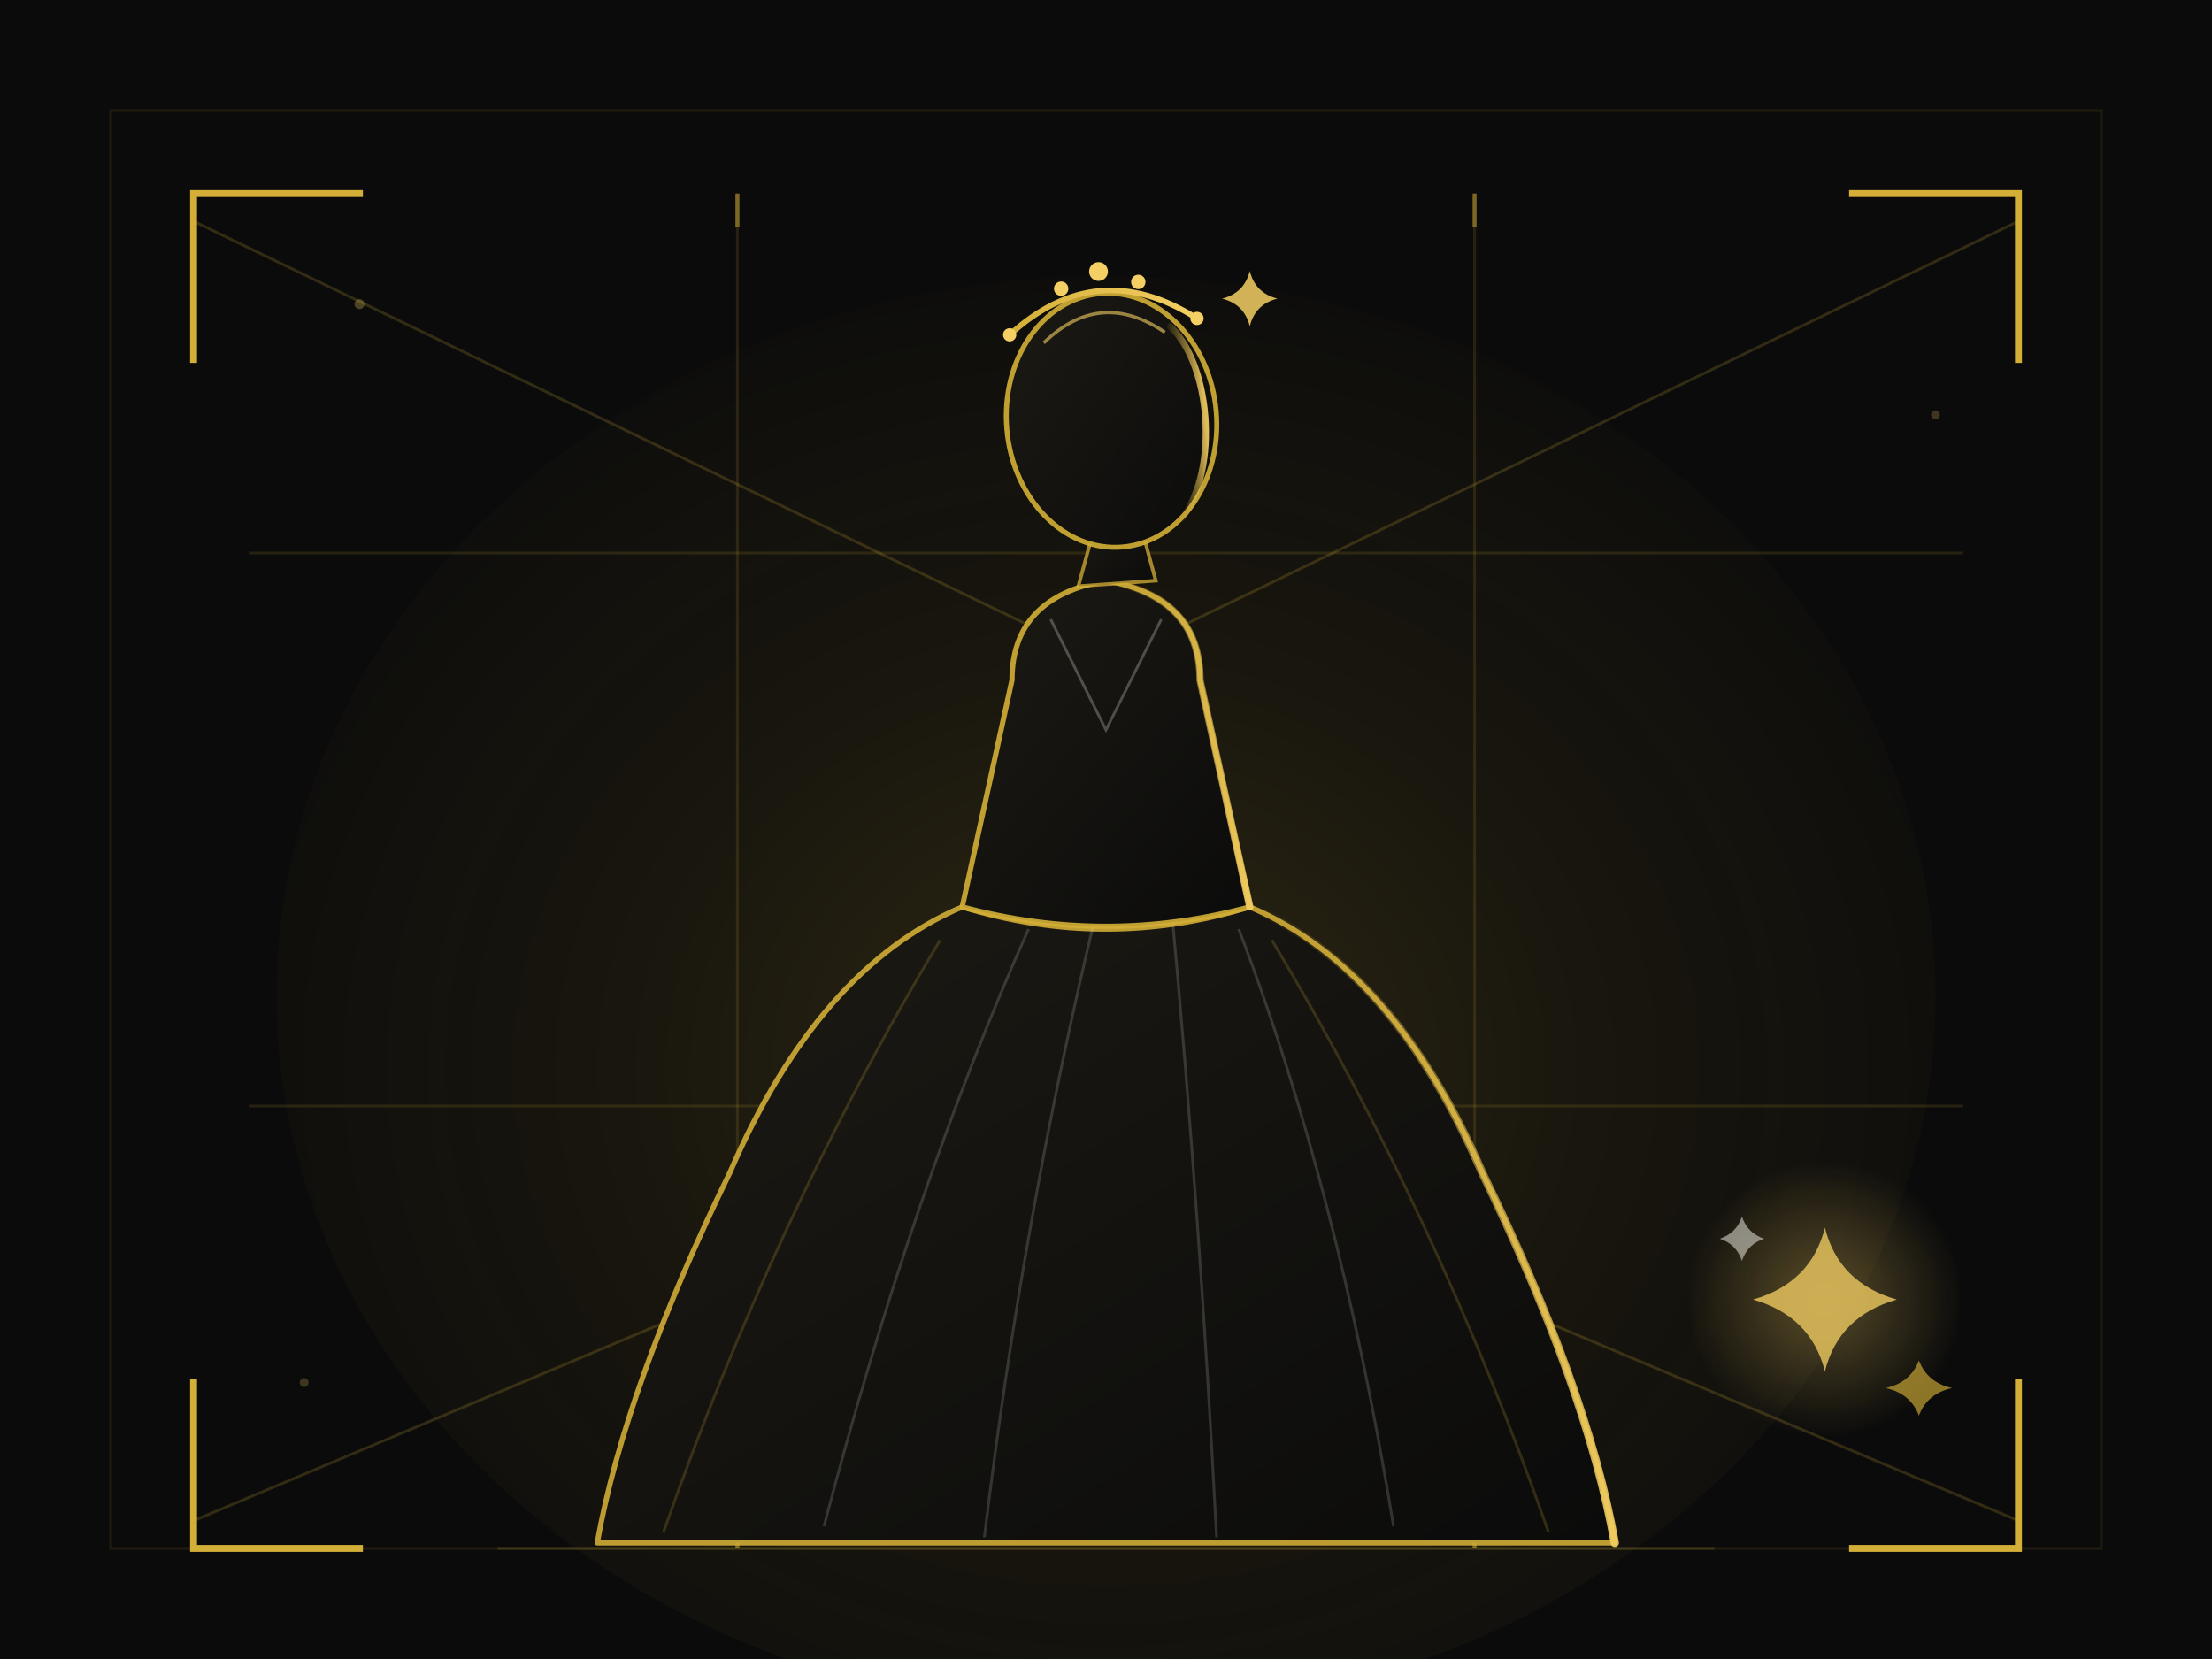
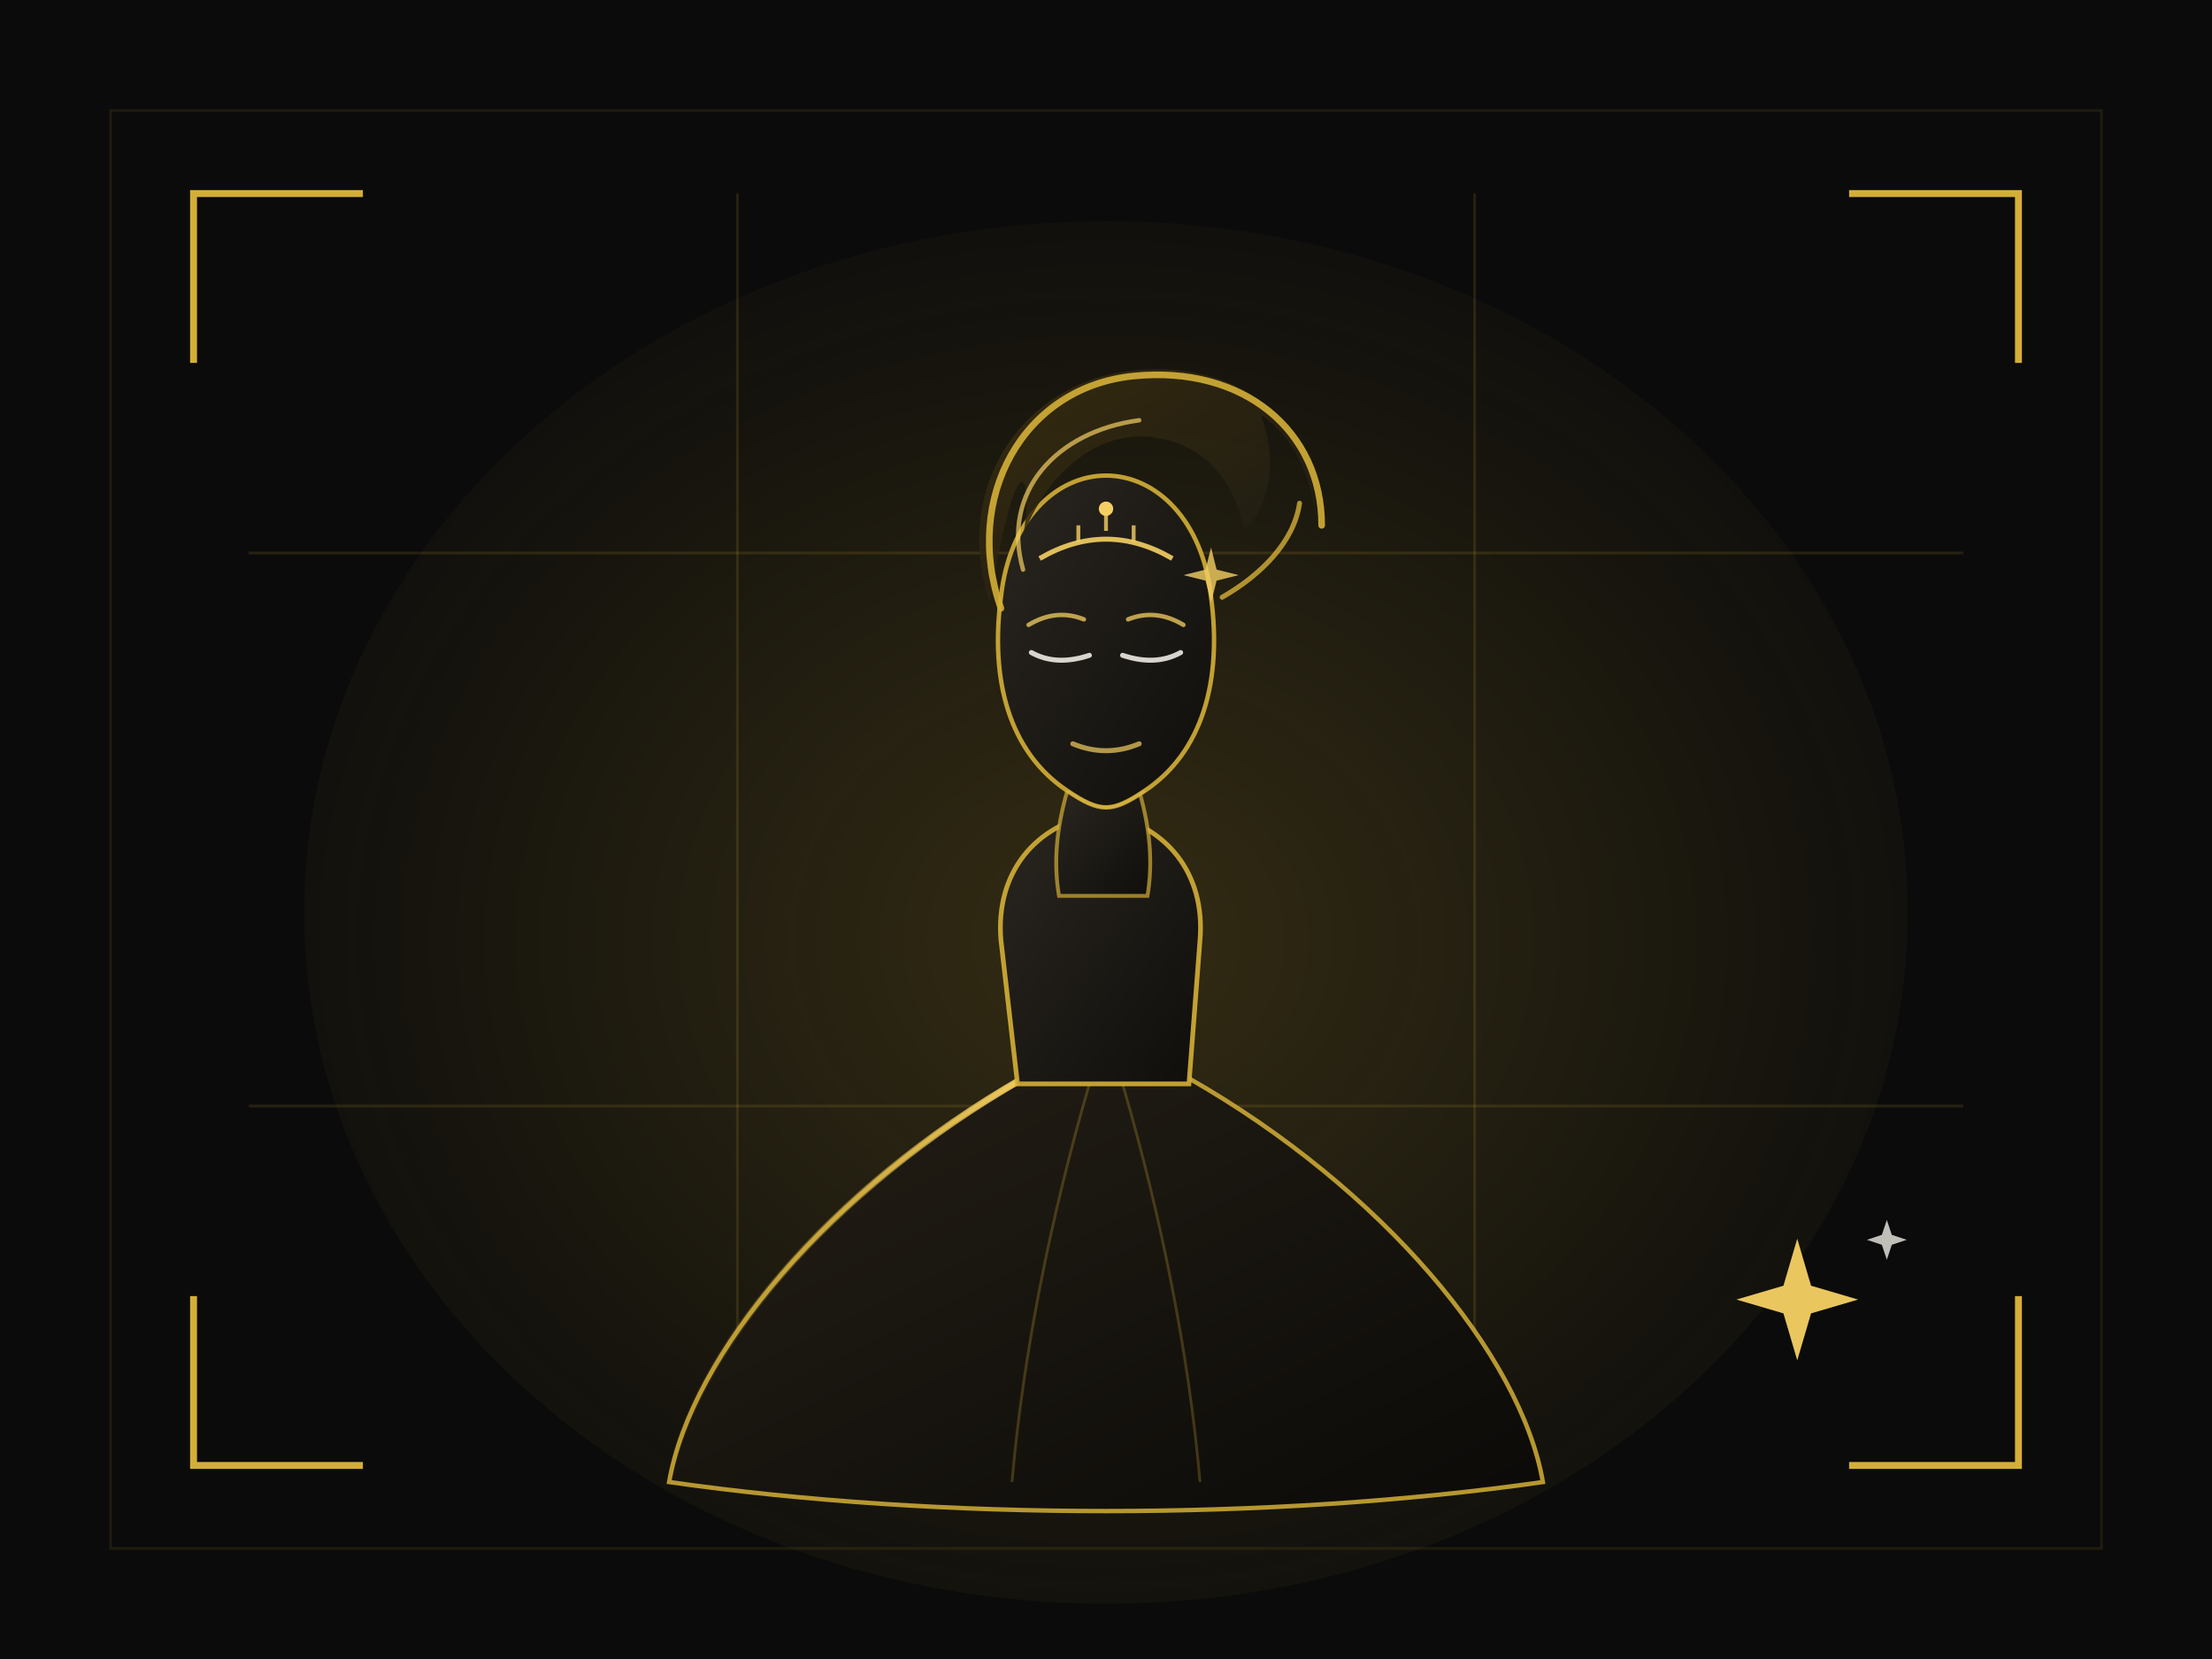
<svg xmlns="http://www.w3.org/2000/svg" viewBox="0 0 800 600" width="800" height="600">
+   <rect x="0" y="0" width="800" height="600" fill="#0b0b0b" />
  <defs>
-     <radialGradient id="qnGlow" cx="50%" cy="55%" r="60%">
-       <stop offset="0%" stop-color="#d4af37" stop-opacity="0.17" />
-       <stop offset="48%" stop-color="#d4af37" stop-opacity="0.07" />
+     <radialGradient id="qnGlow" cx="50%" cy="52%" r="60%">
+       <stop offset="0%" stop-color="#d4af37" stop-opacity="0.2" />
      <stop offset="100%" stop-color="#d4af37" stop-opacity="0" />
    </radialGradient>
-     <linearGradient id="qnFigureFill" x1="0%" y1="0%" x2="100%" y2="100%">
-       <stop offset="0%" stop-color="#1c1a14" />
-       <stop offset="100%" stop-color="#0b0b0b" />
+     <linearGradient id="qnSkin" x1="0%" y1="0%" x2="100%" y2="100%">
+       <stop offset="0%" stop-color="#2a2620" />
+       <stop offset="100%" stop-color="#0f0e0b" />
+     </linearGradient>
+     <linearGradient id="qnGown" x1="0%" y1="0%" x2="100%" y2="100%">
+       <stop offset="0%" stop-color="#241f16" />
+       <stop offset="100%" stop-color="#0b0a08" />
+     </linearGradient>
+     <linearGradient id="qnHair" x1="0%" y1="0%" x2="100%" y2="100%">
+       <stop offset="0%" stop-color="#3a2e10" />
+       <stop offset="100%" stop-color="#1c1a14" />
    </linearGradient>
    <linearGradient id="qnRim" x1="0%" y1="0%" x2="100%" y2="0%">
      <stop offset="0%" stop-color="#d4af37" stop-opacity="0" />
      <stop offset="100%" stop-color="#f4cf63" stop-opacity="0.9" />
    </linearGradient>
-     <linearGradient id="qnGold" x1="0%" y1="0%" x2="100%" y2="0%">
-       <stop offset="0%" stop-color="#d4af37" />
-       <stop offset="100%" stop-color="#f4cf63" />
-     </linearGradient>
-     <radialGradient id="qnSparkleGlow" cx="50%" cy="50%" r="50%">
-       <stop offset="0%" stop-color="#f4cf63" stop-opacity="0.35" />
-       <stop offset="100%" stop-color="#f4cf63" stop-opacity="0" />
-     </radialGradient>
  </defs>
-   <rect x="0" y="0" width="800" height="600" fill="#0b0b0b" />
-   <ellipse cx="400" cy="360" rx="300" ry="260" fill="url(#qnGlow)" />
+   <ellipse cx="400" cy="330" rx="290" ry="250" fill="url(#qnGlow)" />
  <g stroke="#d4af37" stroke-opacity="0.14" stroke-width="1">
-     <line x1="266.7" y1="70" x2="266.7" y2="560" />
-     <line x1="533.3" y1="70" x2="533.3" y2="560" />
+     <line x1="266.7" y1="70" x2="266.7" y2="530" />
+     <line x1="533.3" y1="70" x2="533.3" y2="530" />
    <line x1="90" y1="200" x2="710" y2="200" />
    <line x1="90" y1="400" x2="710" y2="400" />
-   </g>
-   <g stroke="#d4af37" stroke-opacity="0.2" stroke-width="1" fill="none">
-     <line x1="70" y1="80" x2="380" y2="230" />
-     <line x1="730" y1="80" x2="420" y2="230" />
-     <line x1="70" y1="550" x2="260" y2="470" />
-     <line x1="730" y1="550" x2="540" y2="470" />
  </g>
  <g stroke="#d4af37" stroke-width="2.5" fill="none" stroke-linecap="square">
    <path d="M 70 130 L 70 70 L 130 70" />
    <path d="M 670 70 L 730 70 L 730 130" />
-     <path d="M 730 500 L 730 560 L 670 560" />
-     <path d="M 130 560 L 70 560 L 70 500" />
-   </g>
-   <g stroke="#d4af37" stroke-opacity="0.5" stroke-width="1.5">
-     <line x1="266.7" y1="70" x2="266.7" y2="82" />
-     <line x1="533.3" y1="70" x2="533.3" y2="82" />
-     <line x1="266.7" y1="548" x2="266.7" y2="560" />
-     <line x1="533.3" y1="548" x2="533.3" y2="560" />
-   </g>
-   <g>
-     <path d="M 348 328              Q 296 350 264 424              Q 226 502 216 558              L 584 558              Q 574 502 536 424              Q 504 350 452 328              Q 400 344 348 328 Z" fill="url(#qnFigureFill)" stroke="#d4af37" stroke-width="1.9" stroke-opacity="0.88" stroke-linejoin="round" />
-     <path d="M 452 328 Q 504 350 536 424 Q 574 502 584 558" fill="none" stroke="url(#qnRim)" stroke-width="3" stroke-linecap="round" stroke-linejoin="round" />
-     <g stroke="#f8f5ed" stroke-opacity="0.16" stroke-width="1" fill="none">
-       <path d="M 372 336 Q 330 430 298 552" />
-       <path d="M 396 332 Q 370 440 356 556" />
-       <path d="M 424 332 Q 434 440 440 556" />
-       <path d="M 448 336 Q 484 430 504 552" />
-     </g>
-     <g stroke="#d4af37" stroke-opacity="0.2" stroke-width="1" fill="none">
-       <path d="M 340 340 Q 280 440 240 554" />
-       <path d="M 460 340 Q 520 440 560 554" />
-     </g>
-     <path d="M 366 246              Q 366 216 400 210              Q 434 216 434 246              L 452 328              Q 400 342 348 328 Z" fill="url(#qnFigureFill)" stroke="#d4af37" stroke-width="1.9" stroke-opacity="0.9" stroke-linejoin="round" />
-     <path d="M 400 210 Q 434 216 434 246 L 452 328" fill="none" stroke="url(#qnRim)" stroke-width="2.6" stroke-linecap="round" />
-     <path d="M 380 224 L 400 264 L 420 224" fill="none" stroke="#f8f5ed" stroke-width="1" stroke-opacity="0.26" />
-     <path d="M 390 212 L 396 190 L 412 188 L 418 210 Z" fill="url(#qnFigureFill)" stroke="#d4af37" stroke-width="1.3" stroke-opacity="0.75" />
-     <ellipse cx="402" cy="152" rx="38" ry="46" fill="url(#qnFigureFill)" stroke="#d4af37" stroke-width="1.8" stroke-opacity="0.9" transform="rotate(-5 402 152)" />
-     <path d="M 426 120 C 439 134, 440 172, 424 190" fill="none" stroke="url(#qnRim)" stroke-width="2.3" stroke-linecap="round" transform="rotate(-5 402 152)" />
-   </g>
-   <g transform="rotate(-5 402 152)">
-     <path d="M 368 118 Q 402 92 436 118" fill="none" stroke="url(#qnGold)" stroke-width="2" stroke-linecap="round" />
-     <path d="M 380 122 Q 402 104 424 122" fill="none" stroke="#f4cf63" stroke-width="1.2" stroke-opacity="0.6" />
-     <circle cx="368" cy="118" r="2.4" fill="#f4cf63" />
-     <circle cx="388" cy="103" r="2.6" fill="#f4cf63" />
-     <circle cx="402" cy="98" r="3.4" fill="#f4cf63" />
-     <circle cx="416" cy="103" r="2.6" fill="#f4cf63" />
-     <circle cx="436" cy="118" r="2.4" fill="#f4cf63" />
-   </g>
-   <g transform="translate(660 470)" opacity="0.92">
-     <circle cx="0" cy="0" r="50" fill="url(#qnSparkleGlow)" />
-     <path d="M 0 -26 Q 5 -6 26 0 Q 5 6 0 26 Q -5 6 -26 0 Q -5 -6 0 -26 Z" fill="#f4cf63" opacity="0.85" />
-     <path d="M 34 22 Q 37 30 46 32 Q 37 34 34 42 Q 31 34 22 32 Q 31 30 34 22 Z" fill="#d4af37" opacity="0.7" />
-     <path d="M -30 -30 Q -28 -24 -22 -22 Q -28 -20 -30 -14 Q -32 -20 -38 -22 Q -32 -24 -30 -30 Z" fill="#f8f5ed" opacity="0.55" />
-   </g>
-   <g transform="translate(452 108)" opacity="0.85">
-     <path d="M 0 -10 Q 2 -2 10 0 Q 2 2 0 10 Q -2 2 -10 0 Q -2 -2 0 -10 Z" fill="#f4cf63" />
-   </g>
-   <g fill="#f4cf63">
-     <circle cx="130" cy="110" r="1.8" opacity="0.28" />
-     <circle cx="700" cy="150" r="1.6" opacity="0.22" />
-     <circle cx="110" cy="500" r="1.6" opacity="0.22" />
+     <path d="M 730 470 L 730 530 L 670 530" />
+     <path d="M 130 530 L 70 530 L 70 470" />
  </g>
  <rect x="40" y="40" width="720" height="520" fill="none" stroke="#d4af37" stroke-opacity="0.10" stroke-width="1" />
-   <line x1="180" y1="560" x2="620" y2="560" stroke="#d4af37" stroke-width="1" opacity="0.18" />
+   <g transform="translate(400 300)">
+     <path d="M -30 90 C -100 130, -150 190, -158 236 C -60 250, 60 250, 158 236              C 150 190, 100 130, 30 90 Z" fill="url(#qnGown)" stroke="#d4af37" stroke-width="1.6" stroke-opacity="0.85" />
+     <path d="M -30 90 C -100 130, -150 190, -158 236" fill="none" stroke="url(#qnRim)" stroke-width="2.5" stroke-linecap="round" />
+     <g stroke="#d4af37" stroke-opacity="0.25" stroke-width="1" fill="none">
+       <path d="M -6 92 C -20 140, -30 190, -34 236" />
+       <path d="M 6 92 C 20 140, 30 190, 34 236" />
+     </g>
+     <path d="M -32 92 L -38 40 C -40 16, -26 -2, -2 -6 C 22 -2, 36 16, 34 40 L 30 92 Z" fill="url(#qnSkin)" stroke="#d4af37" stroke-width="1.7" stroke-opacity="0.9" />
+     <path d="M -14 -14 C -18 0, -19 12, -17 24 L 15 24 C 17 12, 16 0, 12 -14 Z" fill="url(#qnSkin)" stroke="#d4af37" stroke-width="1.4" stroke-opacity="0.7" />
+     <path d="M -38 -84 C -42 -54, -35 -28, -14 -14 C -2 -6, 2 -6, 14 -14 C 35 -28, 42 -54, 38 -84              C 35 -112, 18 -128, 0 -128 C -18 -128, -35 -112, -38 -84 Z" fill="url(#qnSkin)" stroke="#d4af37" stroke-width="1.6" stroke-opacity="0.9" />
+     <path d="M -28 -74 Q -18 -80 -8 -76" fill="none" stroke="#f4cf63" stroke-width="1.6" stroke-linecap="round" stroke-opacity="0.75" />
+     <path d="M 8 -76 Q 18 -80 28 -74" fill="none" stroke="#f4cf63" stroke-width="1.6" stroke-linecap="round" stroke-opacity="0.75" />
+     <path d="M -27 -64 Q -18 -59 -6 -63" fill="none" stroke="#f8f5ed" stroke-width="1.8" stroke-linecap="round" stroke-opacity="0.85" />
+     <path d="M 6 -63 Q 18 -59 27 -64" fill="none" stroke="#f8f5ed" stroke-width="1.8" stroke-linecap="round" stroke-opacity="0.85" />
+     <path d="M -12 -31 Q 0 -26 12 -31" fill="none" stroke="#f4cf63" stroke-width="1.8" stroke-linecap="round" stroke-opacity="0.7" />
+     <path d="M -14 -14 C -2 -6, 2 -6, 14 -14" fill="none" stroke="#f4cf63" stroke-width="1" stroke-opacity="0.3" />
+     <path d="M -42 -82 C -56 -124, -30 -162, 10 -166 C 50 -170, 76 -146, 76 -112              C 74 -128, 68 -142, 56 -150 C 62 -134, 60 -118, 50 -108              C 46 -128, 34 -140, 16 -142 C -4 -144, -22 -128, -30 -106              C -26 -128, -32 -144, -42 -82 Z" fill="url(#qnHair)" stroke="none" opacity="0.85" />
+     <g fill="none" stroke-linecap="round">
+       <path d="M -38 -80 C -52 -120, -30 -160, 10 -164 C 50 -168, 78 -144, 78 -110" stroke="#d4af37" stroke-width="2.4" stroke-opacity="0.9" />
+       <path d="M -30 -94 C -38 -122, -18 -144, 12 -148" stroke="#f4cf63" stroke-width="1.6" stroke-opacity="0.7" />
+       <path d="M 42 -84 C 56 -92, 68 -104, 70 -118" stroke="#d4af37" stroke-width="1.8" stroke-opacity="0.8" />
+     </g>
+     <path d="M -24 -98 Q 0 -112 24 -98" fill="none" stroke="#f4cf63" stroke-width="1.8" stroke-opacity="0.9" />
+     <path d="M -10 -104 L -10 -110 M 0 -108 L 0 -116 M 10 -104 L 10 -110" stroke="#f4cf63" stroke-width="1.4" stroke-opacity="0.8" />
+     <circle cx="0" cy="-116" r="2.6" fill="#f4cf63" />
+   </g>
+   <g transform="translate(650 470)" opacity="0.95">
+     <g fill="#f4cf63">
+       <path d="M 0 -22 L 5 -5 L 22 0 L 5 5 L 0 22 L -5 5 L -22 0 L -5 -5 Z" />
+     </g>
+     <g fill="#f8f5ed" opacity="0.8">
+       <path d="M 34 -34 L 37 -25 L 46 -22 L 37 -19 L 34 -10 L 31 -19 L 22 -22 L 31 -25 Z" transform="scale(0.6) translate(20 -14)" />
+     </g>
+   </g>
+   <g transform="translate(438 208)" opacity="0.8" fill="#f4cf63">
+     <path d="M 0 -10 L 2 -2 L 10 0 L 2 2 L 0 10 L -2 2 L -10 0 L -2 -2 Z" />
+   </g>
</svg>
